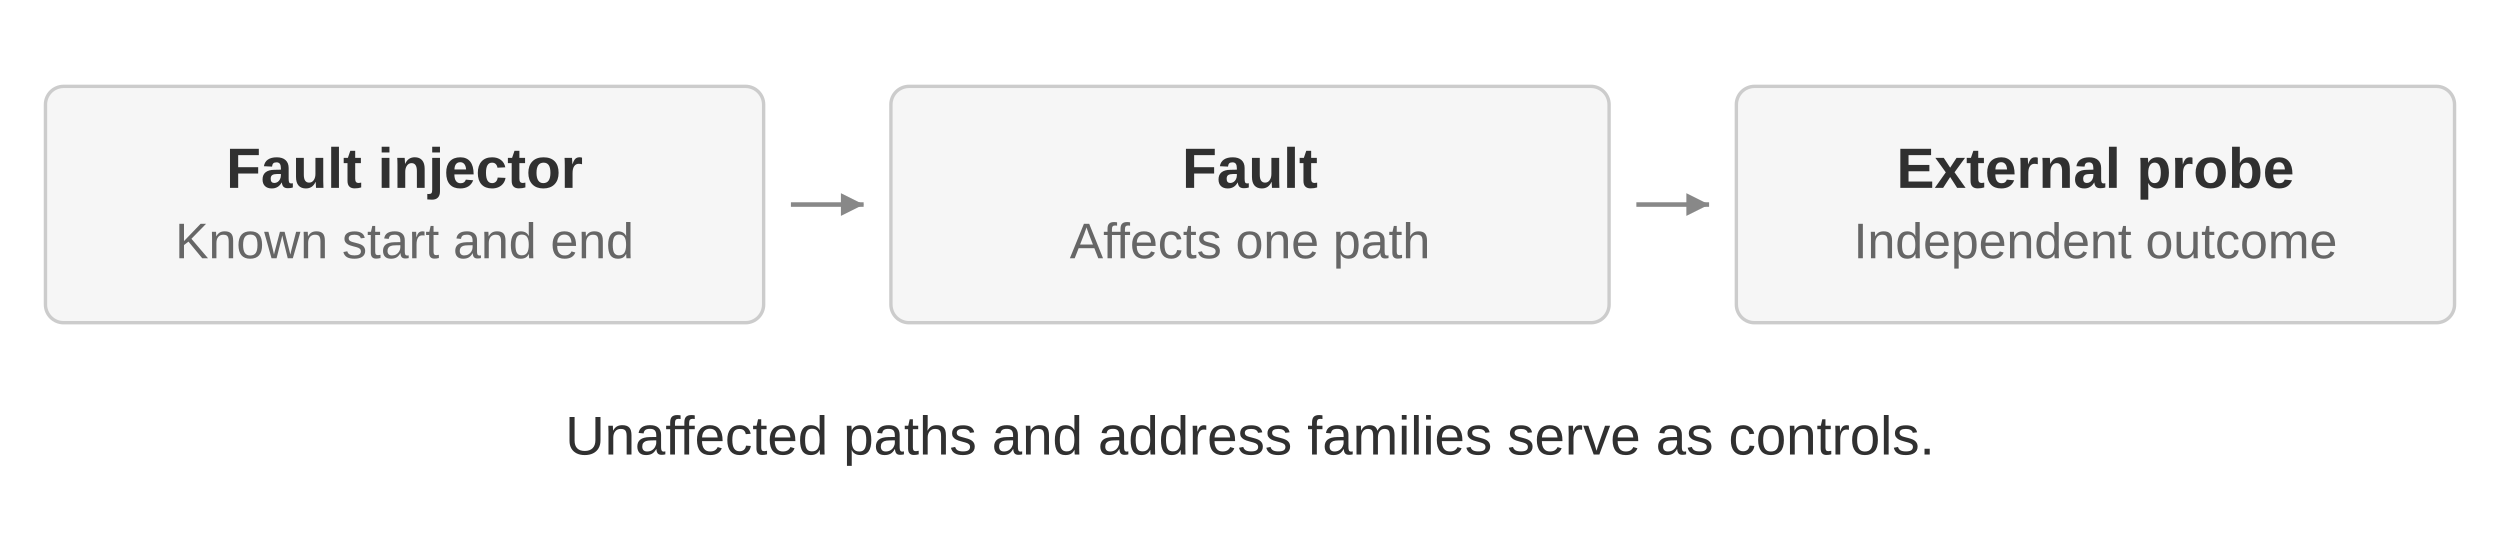
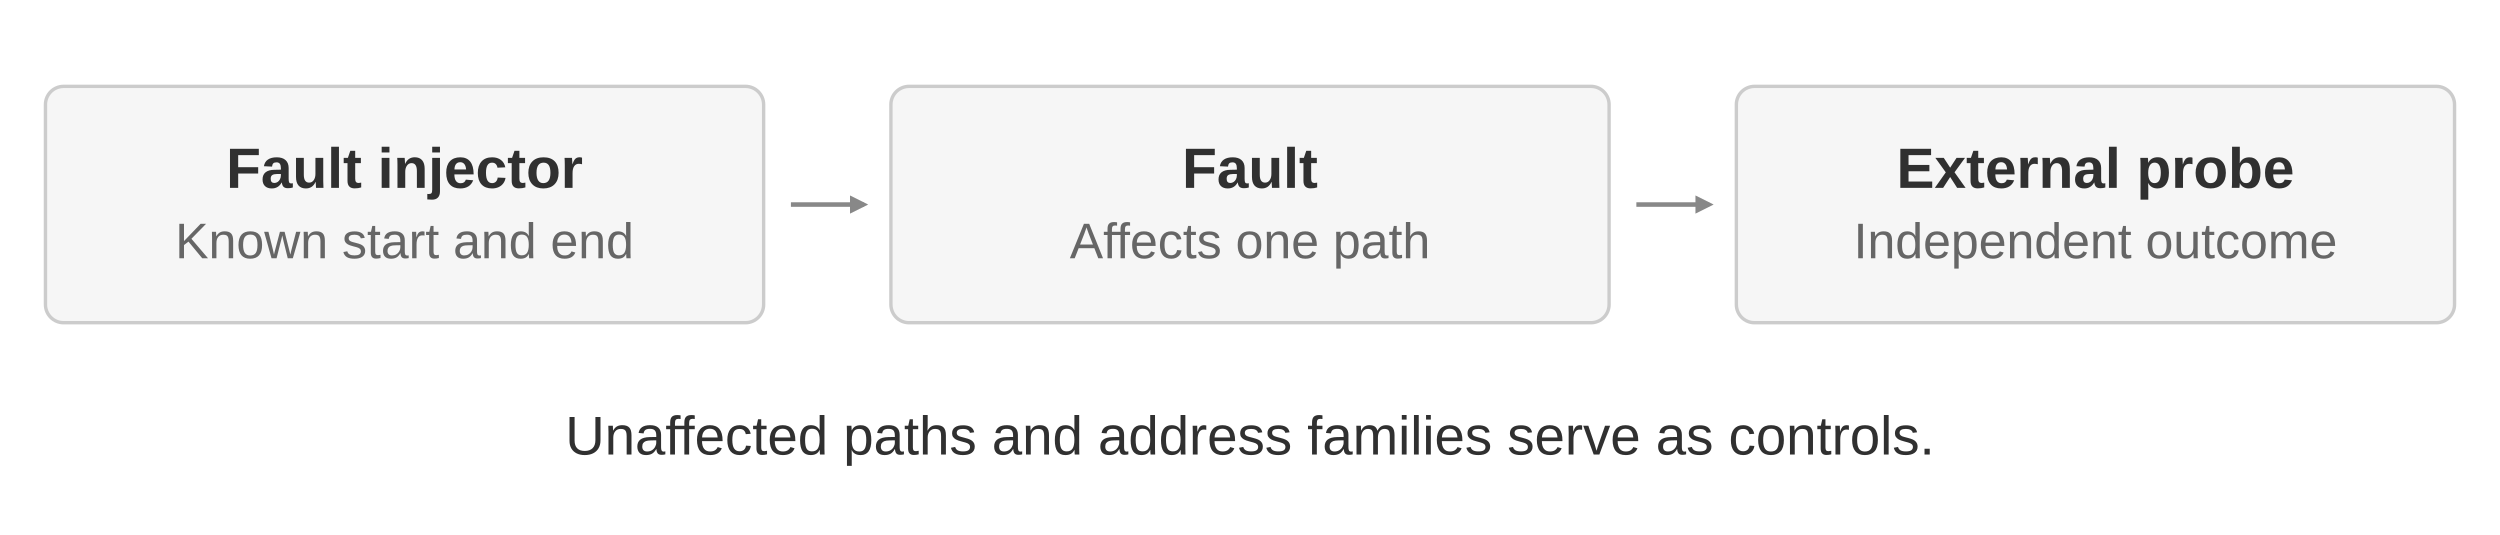
<svg xmlns="http://www.w3.org/2000/svg" width="1100" height="235" viewBox="0 0 1100 235" role="img" aria-label="Unaffected paths and address families serve as controls.">
  <defs>
-     <marker id="arrow" viewBox="0 0 8 8" markerUnits="userSpaceOnUse" markerWidth="10" markerHeight="10" refX="8" refY="4" orient="auto">
-       <path d="M0,0 L8,4 L0,8" fill="#888888" />
+     <marker id="arrow" viewBox="-1 -1 10 10" markerUnits="userSpaceOnUse" markerWidth="10" markerHeight="10" refX="6" refY="4" orient="auto">
+       <path d="M0,0 L8,4 L0,8 Z" fill="#888888" />
    </marker>
-     <marker id="arrow-grey" viewBox="0 0 8 8" markerUnits="userSpaceOnUse" markerWidth="10" markerHeight="10" refX="8" refY="4" orient="auto">
-       <path d="M0,0 L8,4 L0,8" fill="#888888" />
+     <marker id="arrow-grey" viewBox="-1 -1 10 10" markerUnits="userSpaceOnUse" markerWidth="10" markerHeight="10" refX="6" refY="4" orient="auto">
+       <path d="M0,0 L8,4 L0,8 Z" fill="#888888" />
    </marker>
  </defs>
  <g font-family="Arial, Liberation Sans, sans-serif">
    <rect x="20.0" y="38" width="316.0" height="104" rx="8" fill="#f6f6f6" stroke="#cccccc" stroke-width="1.5" />
    <text dominant-baseline="central" x="178.0" y="74.0" font-size="25" text-anchor="middle" fill="#303030" font-weight="700">Fault injector</text>
    <text dominant-baseline="central" x="178.0" y="106.0" font-size="22" text-anchor="middle" fill="#666666" font-weight="400">Known start and end</text>
    <path d="M348.0,90 L380.0,90" fill="none" stroke="#888888" stroke-width="2" marker-end="url(#arrow-grey)" />
    <rect x="392.0" y="38" width="316.0" height="104" rx="8" fill="#f6f6f6" stroke="#cccccc" stroke-width="1.5" />
    <text dominant-baseline="central" x="550.0" y="74.0" font-size="25" text-anchor="middle" fill="#303030" font-weight="700">Fault</text>
    <text dominant-baseline="central" x="550.0" y="106.0" font-size="22" text-anchor="middle" fill="#666666" font-weight="400">Affects one path</text>
    <path d="M720.0,90 L752.0,90" fill="none" stroke="#888888" stroke-width="2" marker-end="url(#arrow-grey)" />
    <rect x="764.0" y="38" width="316.0" height="104" rx="8" fill="#f6f6f6" stroke="#cccccc" stroke-width="1.5" />
    <text dominant-baseline="central" x="922.0" y="74.0" font-size="25" text-anchor="middle" fill="#303030" font-weight="700">External probe</text>
    <text dominant-baseline="central" x="922.0" y="106.0" font-size="22" text-anchor="middle" fill="#666666" font-weight="400">Independent outcome</text>
    <text x="550" y="200" font-size="24" text-anchor="middle" fill="#303030" font-weight="400">Unaffected paths and address families serve as controls.</text>
  </g>
</svg>
